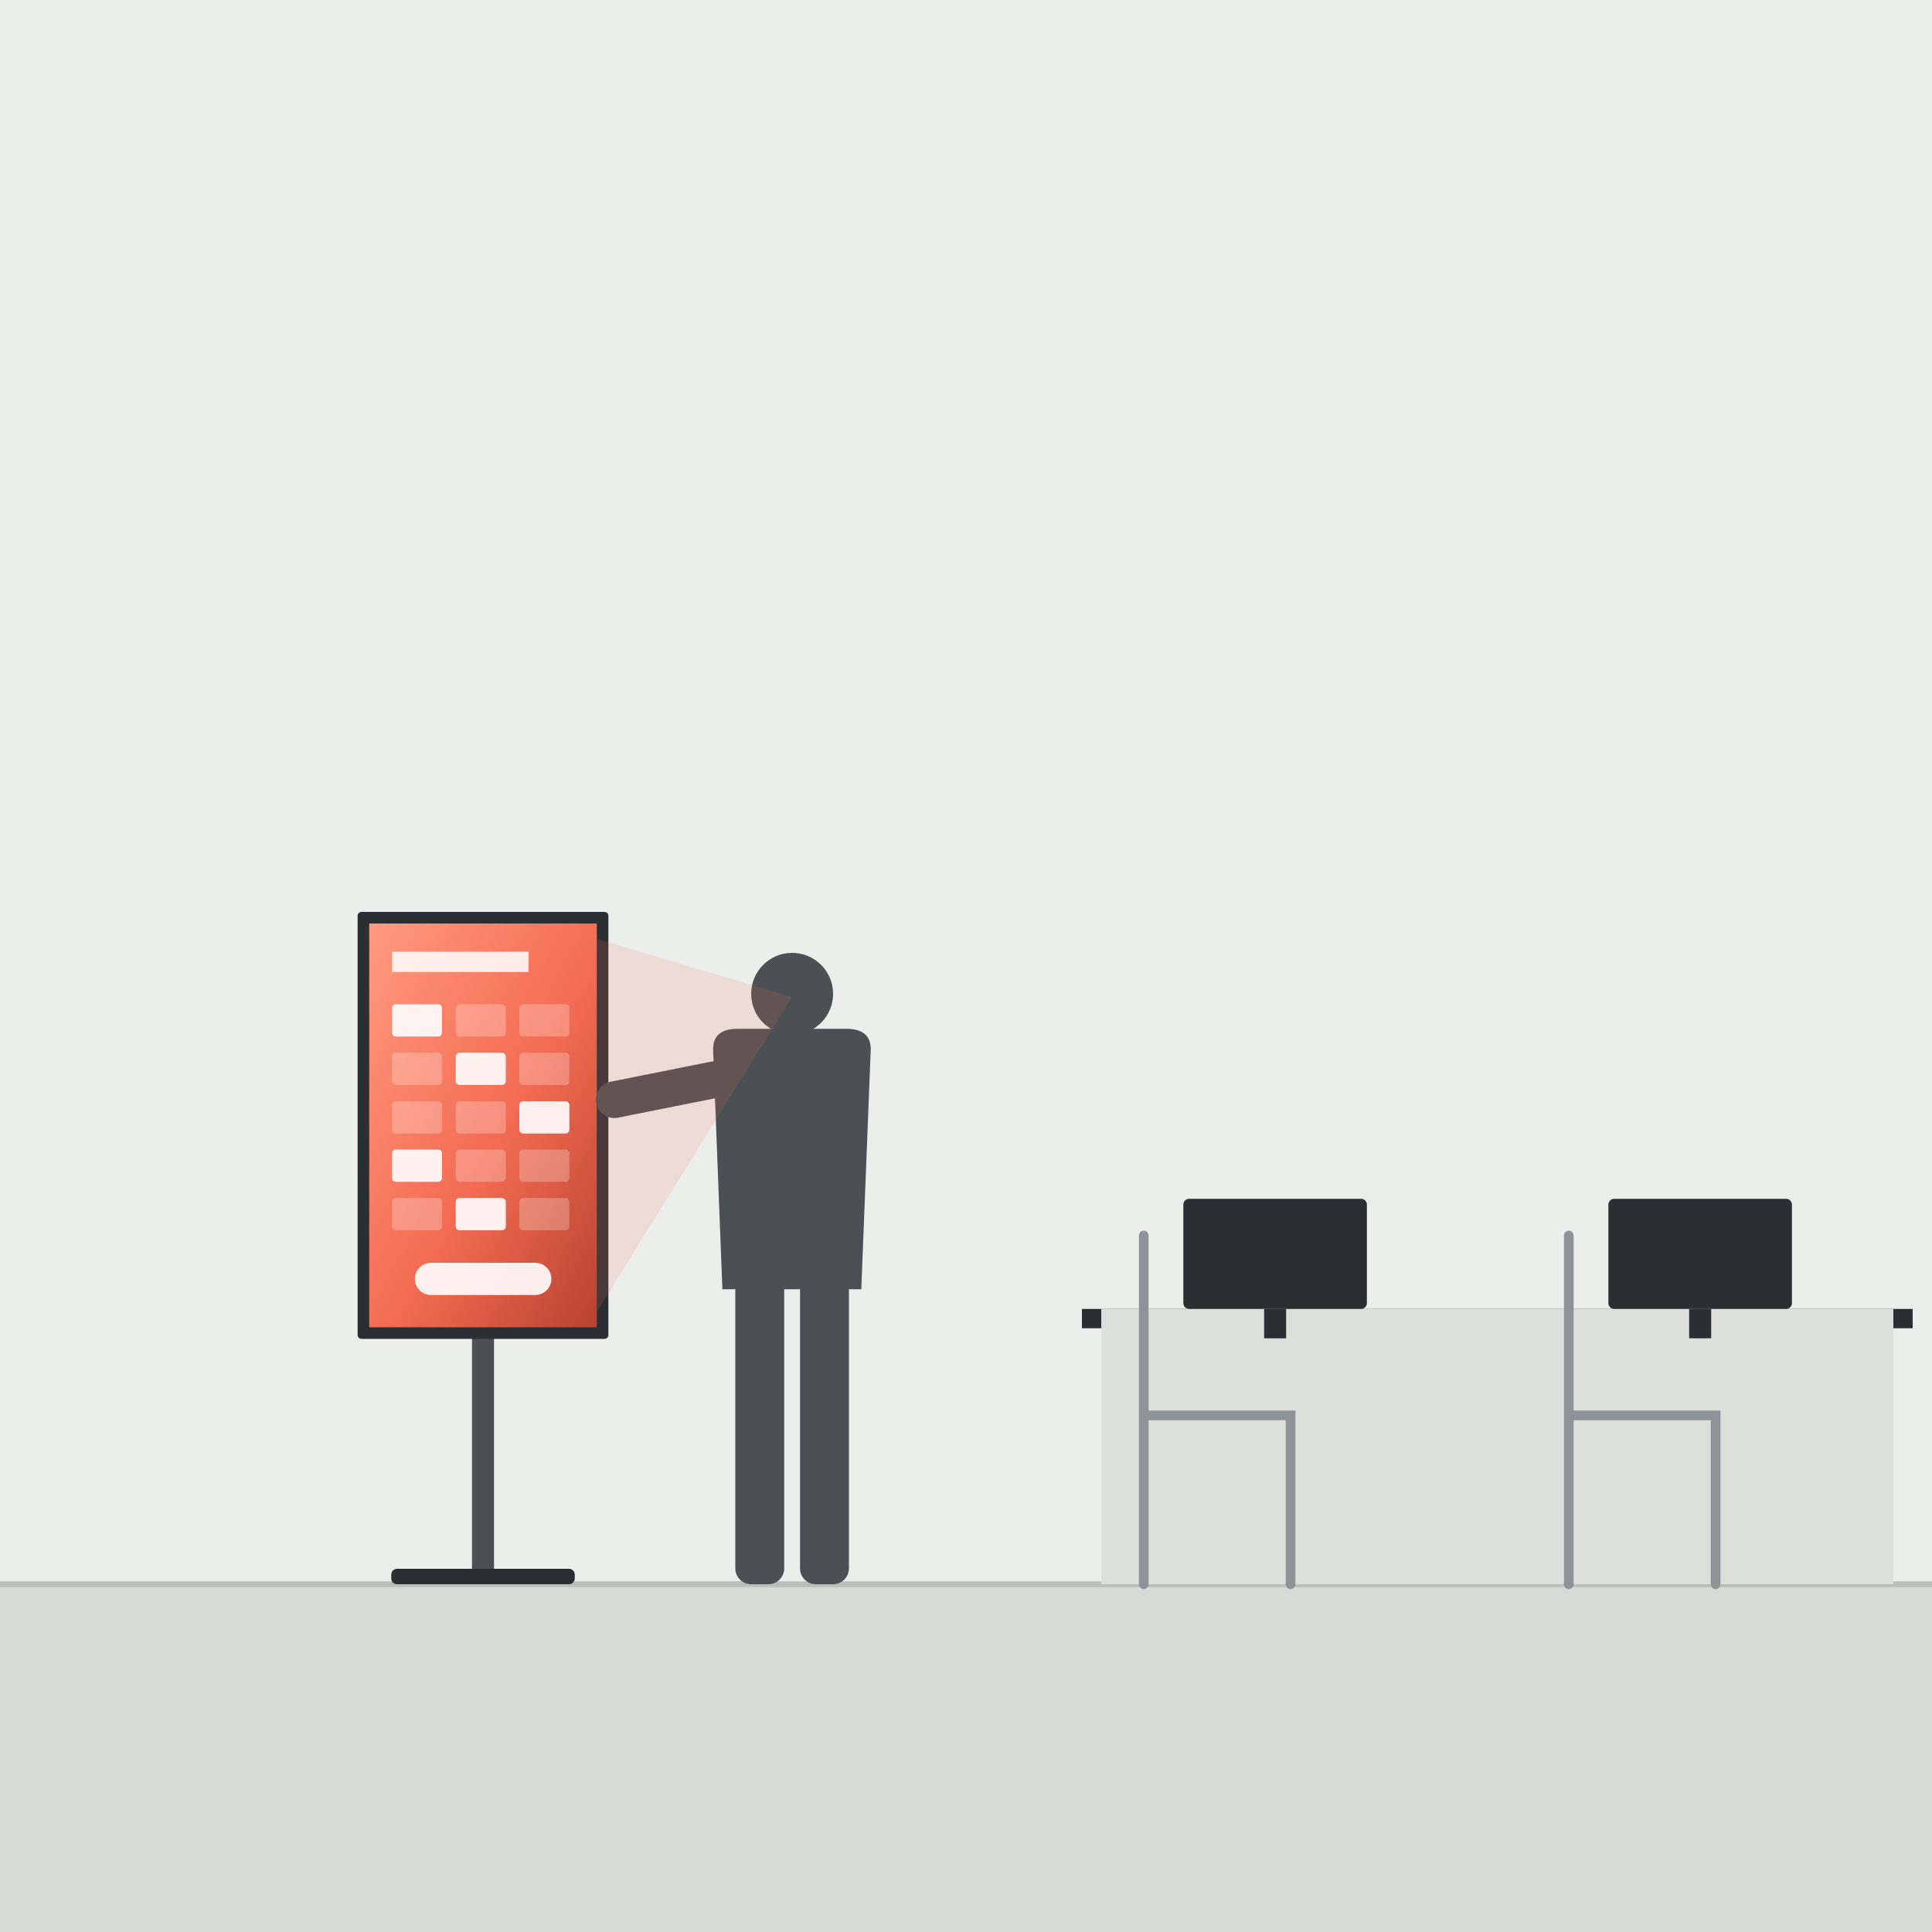
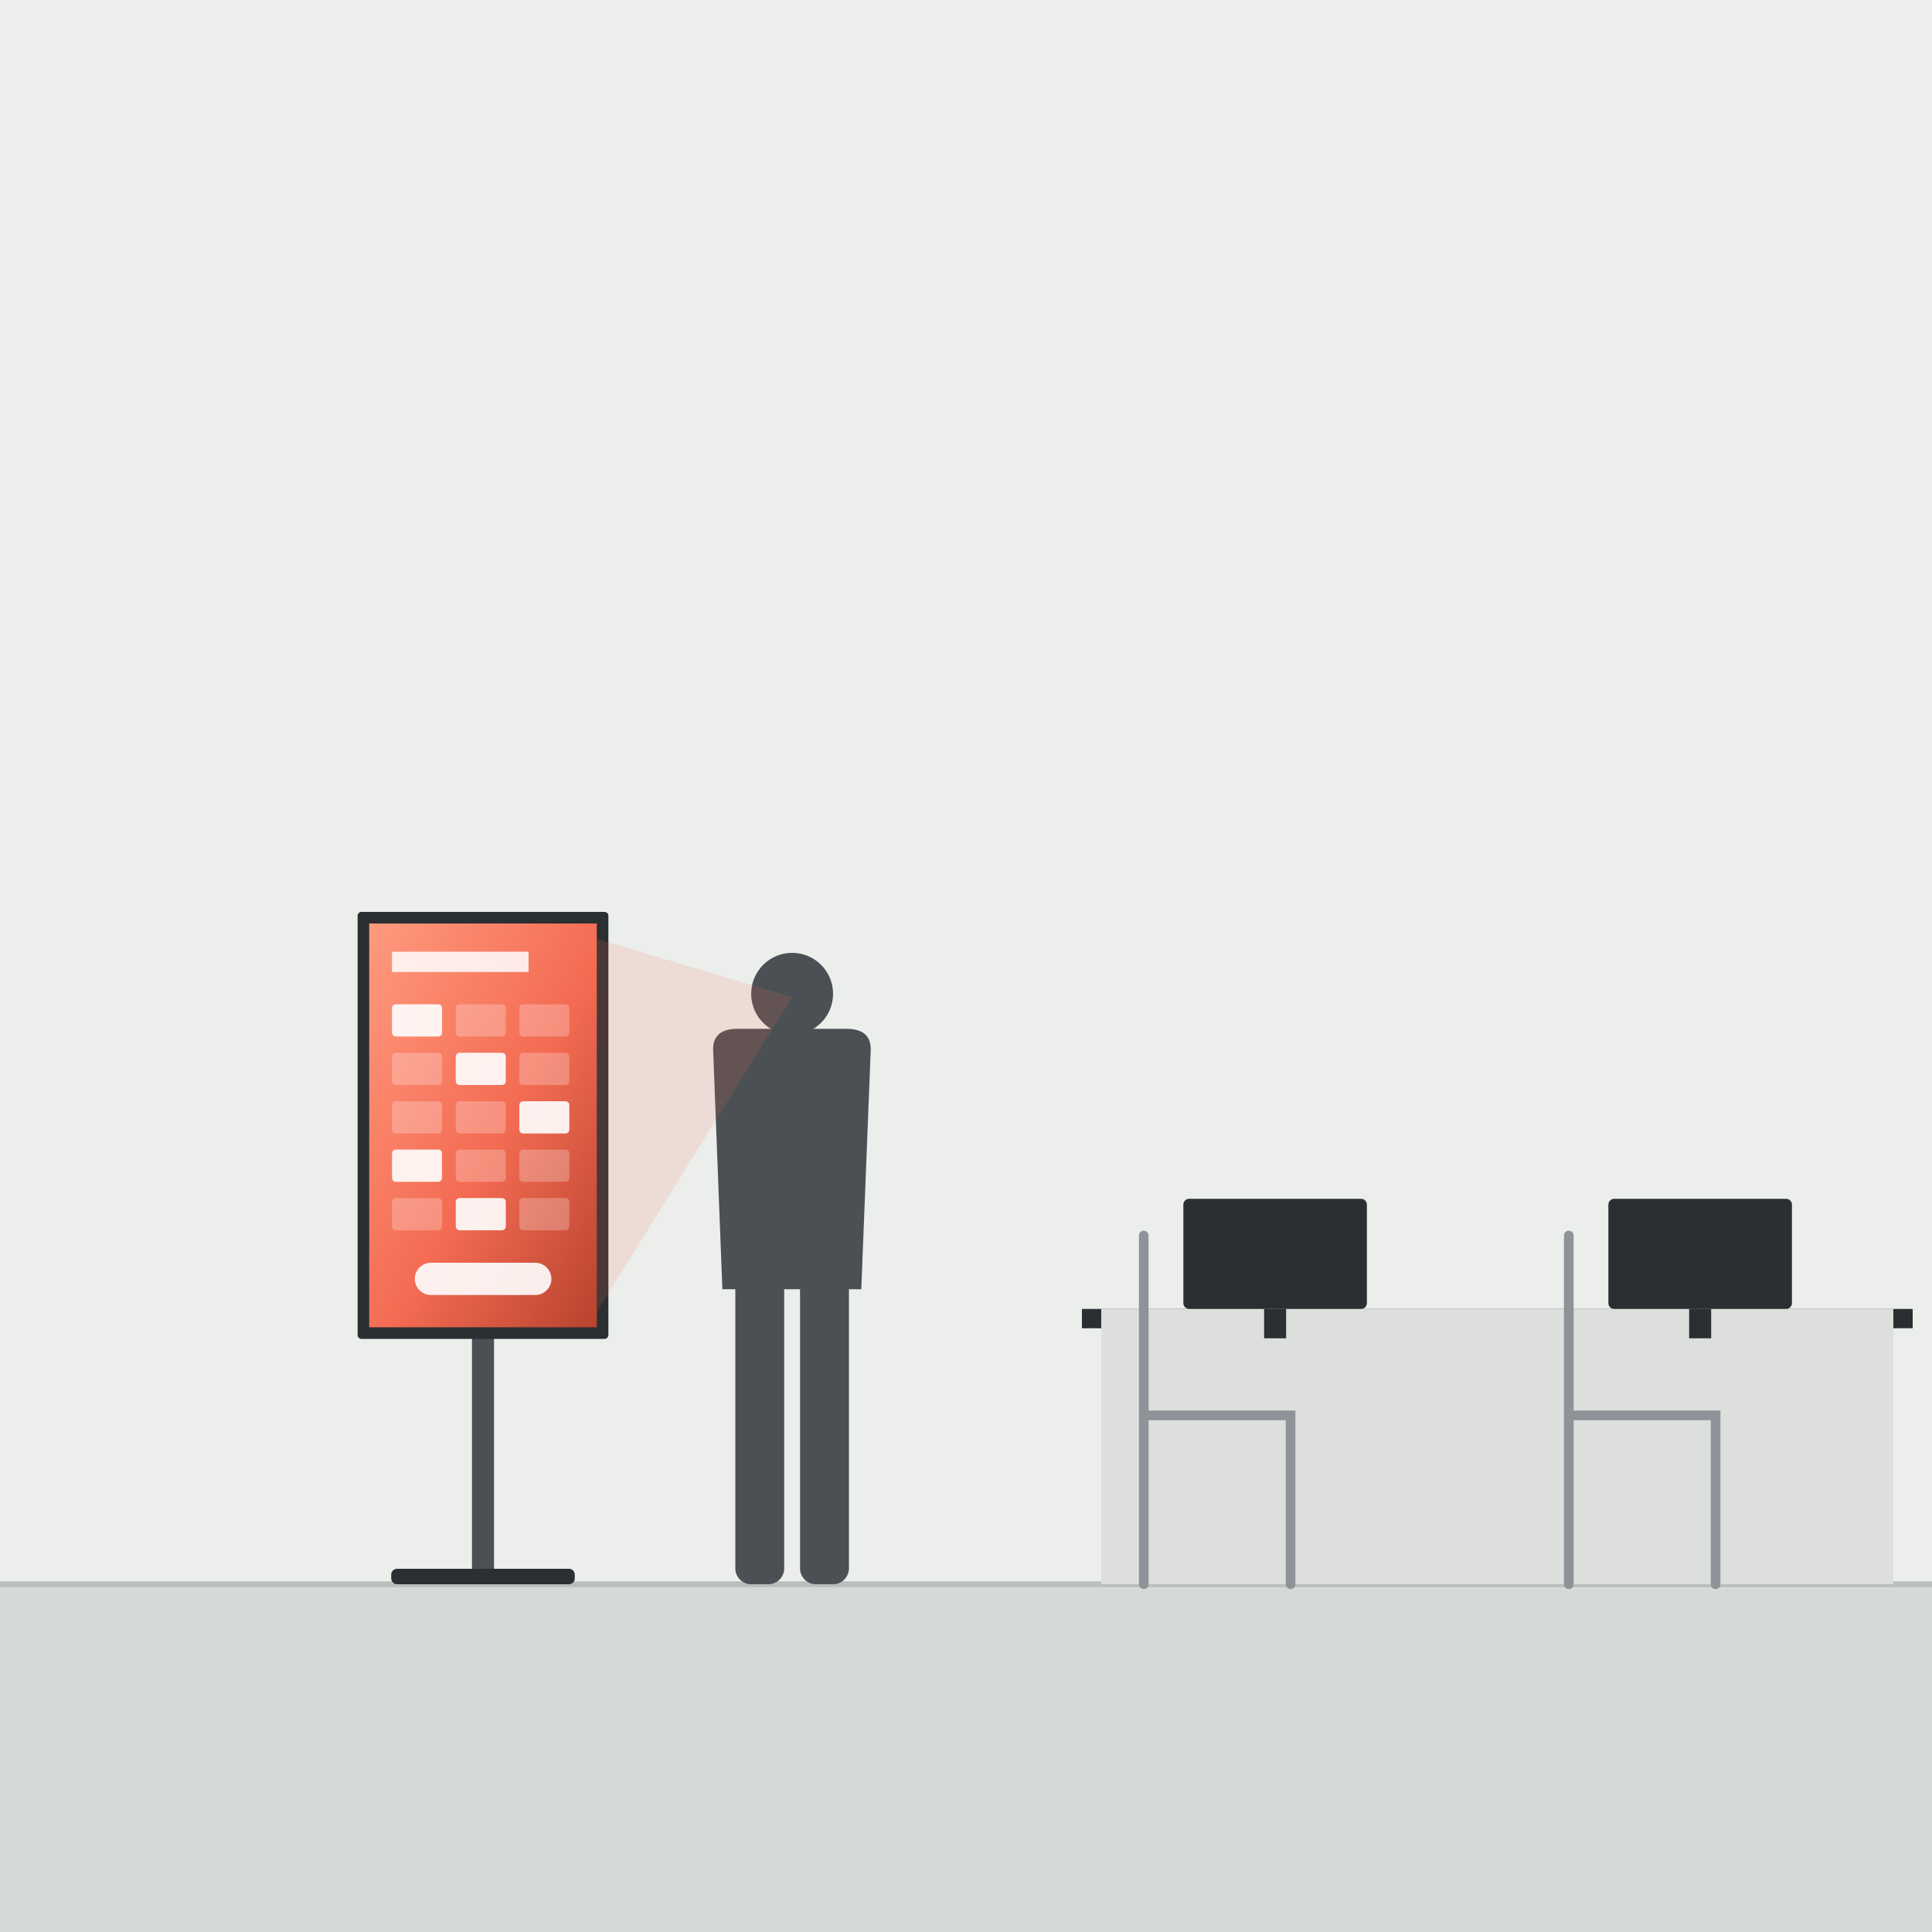
<svg xmlns="http://www.w3.org/2000/svg" viewBox="0 0 1000 1000" width="1000" height="1000">
  <defs>
    <linearGradient id="scr" x1="0" y1="0" x2="1" y2="1">
      <stop offset="0" stop-color="#ff9a7f" />
      <stop offset=".55" stop-color="#f36b52" />
      <stop offset="1" stop-color="#b8432f" />
    </linearGradient>
  </defs>
  <rect width="1000" height="1000" fill="#eceeec" />
  <rect y="820" width="1000" height="180" fill="#d6dad6" />
  <line x1="0" y1="820" x2="1000" y2="820" stroke="#b9bfba" stroke-width="3" />
  <rect x="560.0" y="677.5" width="430.0" height="10" fill="#2b2f32" />
  <rect x="570.0" y="677.5" width="410.0" height="142.5" fill="#dcdfdc" />
  <rect x="612.5" y="620.5" width="95.0" height="57.0" rx="3" fill="#2b2f32" />
  <rect x="654.3" y="677.5" width="11.4" height="15.2" fill="#2b2f32" />
  <g fill="none" stroke="#8d9396" stroke-width="5" stroke-linecap="round">
    <path d="M592.0 639.5 V820.0 M592.0 732.6 H668.0 V820.0" />
  </g>
  <rect x="832.5" y="620.5" width="95.0" height="57.0" rx="3" fill="#2b2f32" />
  <rect x="874.3" y="677.5" width="11.4" height="15.2" fill="#2b2f32" />
  <g fill="none" stroke="#8d9396" stroke-width="5" stroke-linecap="round">
    <path d="M812.0 639.5 V820.0 M812.0 732.6 H888.0 V820.0" />
  </g>
  <rect x="244.3" y="687.0" width="11.4" height="133.0" fill="#4a5054" />
  <rect x="202.5" y="812.0" width="95.0" height="8" rx="3" fill="#2b2f32" />
  <rect x="185.1" y="472.0" width="129.8" height="221.0" rx="2" fill="#2b2f32" />
  <rect x="191.1" y="478.0" width="117.8" height="209.0" fill="url(#scr)" />
  <rect x="202.9" y="492.6" width="70.7" height="10.5" fill="#fff" fill-opacity="0.85" />
  <rect x="202.9" y="519.8" width="25.9" height="16.7" rx="2" fill="#fff" fill-opacity="0.9" />
  <rect x="202.9" y="544.9" width="25.9" height="16.7" rx="2" fill="#fff" fill-opacity="0.25" />
  <rect x="202.9" y="570.0" width="25.9" height="16.7" rx="2" fill="#fff" fill-opacity="0.25" />
  <rect x="202.9" y="595.0" width="25.9" height="16.7" rx="2" fill="#fff" fill-opacity="0.9" />
  <rect x="202.9" y="620.1" width="25.9" height="16.7" rx="2" fill="#fff" fill-opacity="0.25" />
  <rect x="235.9" y="519.8" width="25.9" height="16.7" rx="2" fill="#fff" fill-opacity="0.25" />
  <rect x="235.9" y="544.9" width="25.9" height="16.7" rx="2" fill="#fff" fill-opacity="0.9" />
  <rect x="235.9" y="570.0" width="25.9" height="16.7" rx="2" fill="#fff" fill-opacity="0.25" />
  <rect x="235.9" y="595.0" width="25.9" height="16.7" rx="2" fill="#fff" fill-opacity="0.25" />
  <rect x="235.9" y="620.1" width="25.9" height="16.7" rx="2" fill="#fff" fill-opacity="0.9" />
  <rect x="268.8" y="519.8" width="25.9" height="16.7" rx="2" fill="#fff" fill-opacity="0.25" />
  <rect x="268.8" y="544.9" width="25.9" height="16.7" rx="2" fill="#fff" fill-opacity="0.25" />
  <rect x="268.8" y="570.0" width="25.9" height="16.7" rx="2" fill="#fff" fill-opacity="0.9" />
  <rect x="268.8" y="595.0" width="25.9" height="16.7" rx="2" fill="#fff" fill-opacity="0.25" />
  <rect x="268.8" y="620.1" width="25.9" height="16.7" rx="2" fill="#fff" fill-opacity="0.25" />
  <rect x="214.7" y="653.6" width="70.7" height="16.7" rx="8.4" fill="#fff" fill-opacity="0.9" />
  <g fill="#4a5054">
    <circle cx="410.0" cy="514.4" r="21.2" />
    <path d="M369.1 543.1 q0 -10.6 12.7 -10.6 h56.2 q12.7 0 12.7 10.6 l-4.9 124.2 h-71.9z" />
    <rect x="380.6" y="657.6" width="25.3" height="162.4" rx="8.2" />
    <rect x="414.1" y="657.6" width="25.3" height="162.4" rx="8.2" />
  </g>
-   <path d="M394.0 554.0 L318.0 569.2" stroke="#4a5054" stroke-width="19.0" stroke-linecap="round" />
  <path d="M410.0 516.1 L308.9 486.0 L308.9 679.0z" fill="#f36b52" fill-opacity="0.15" />
</svg>
